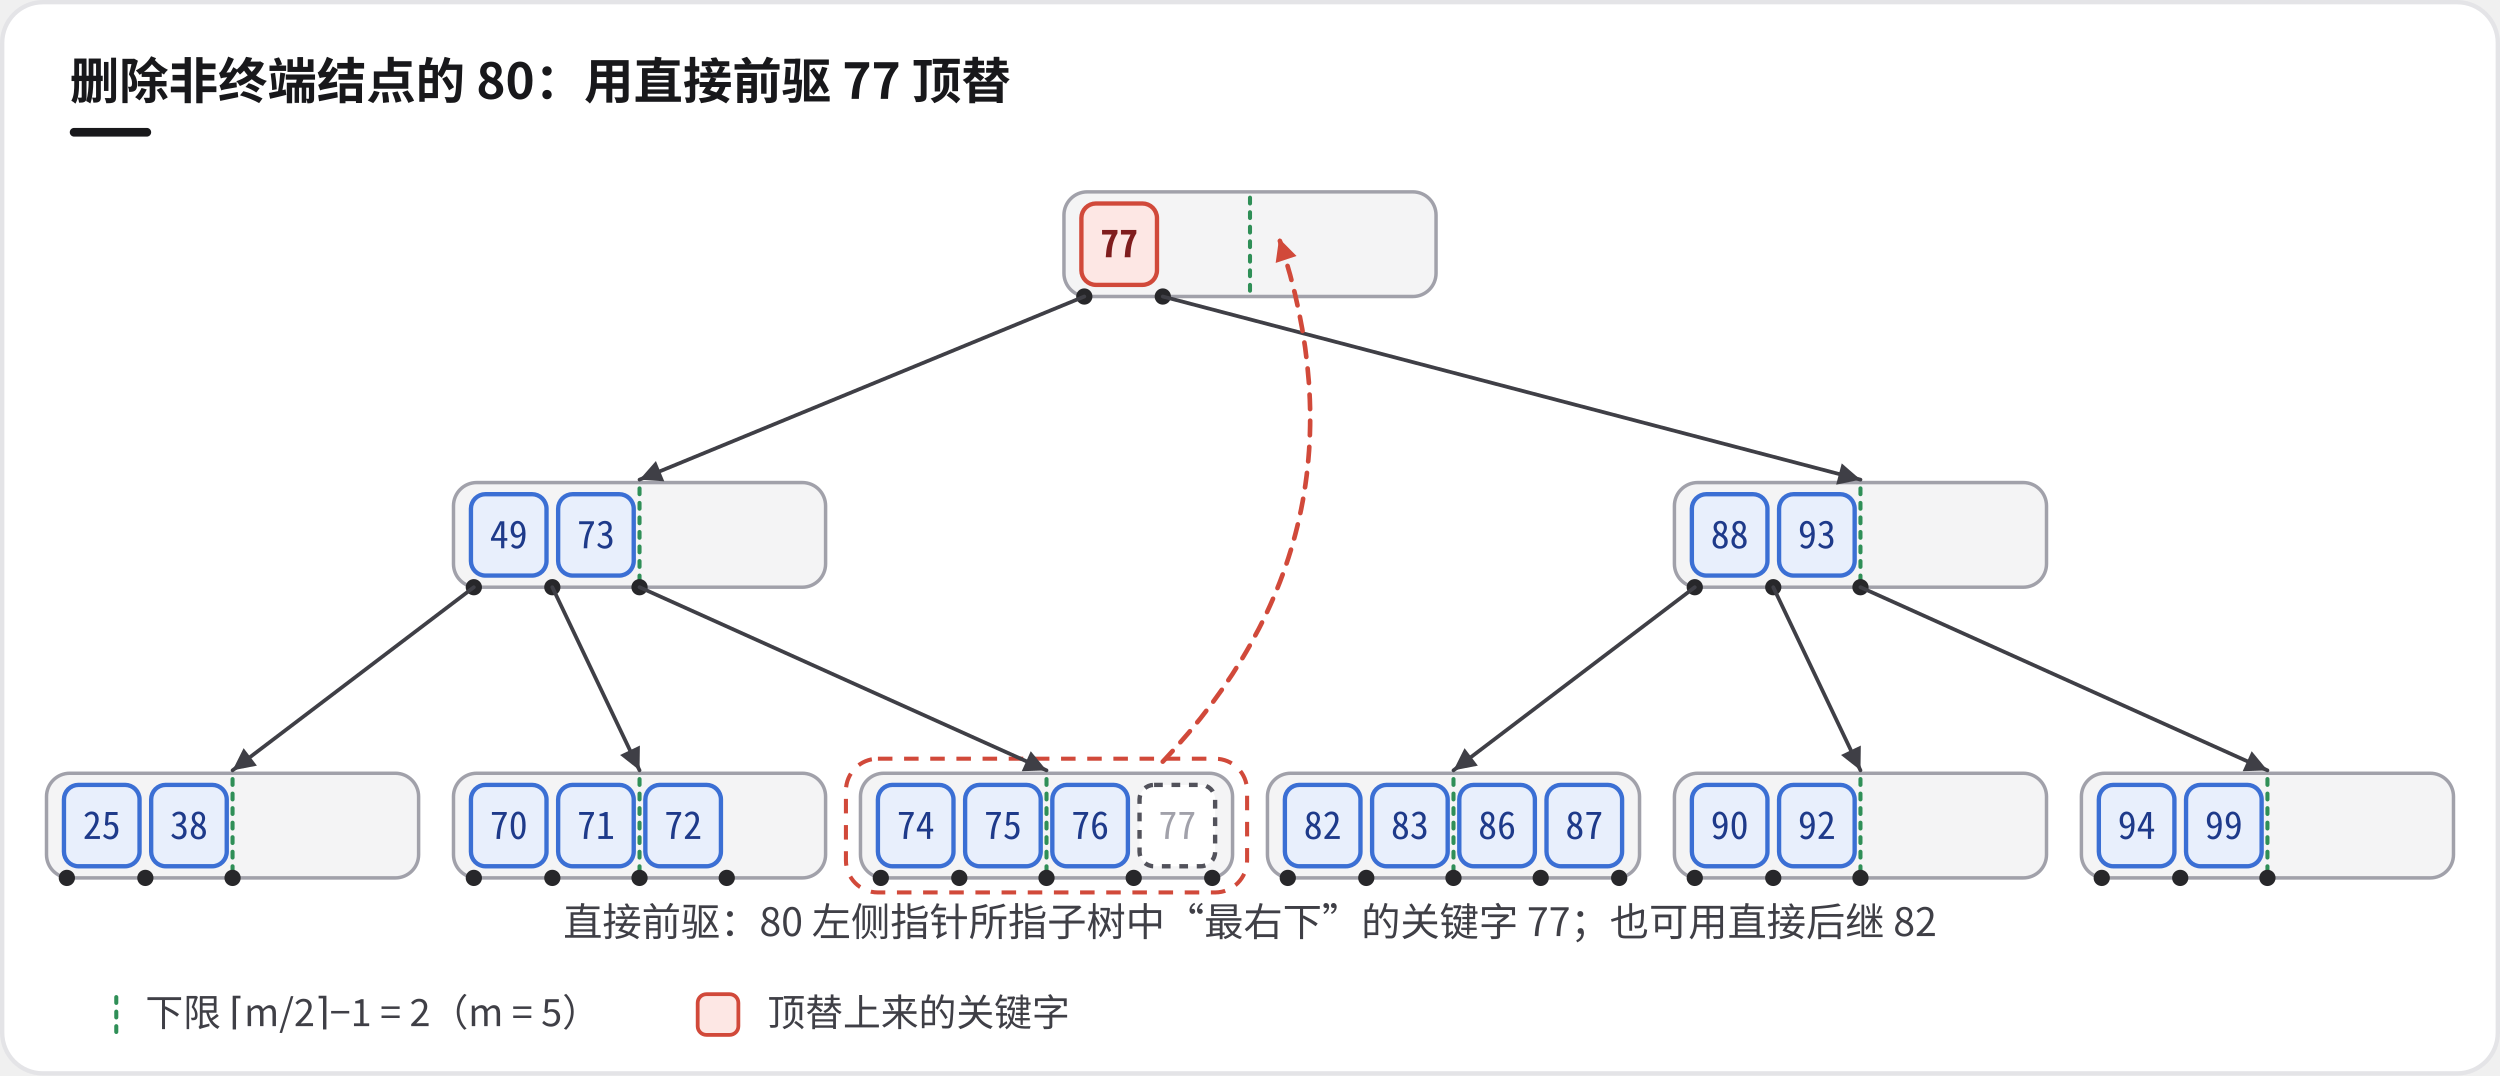
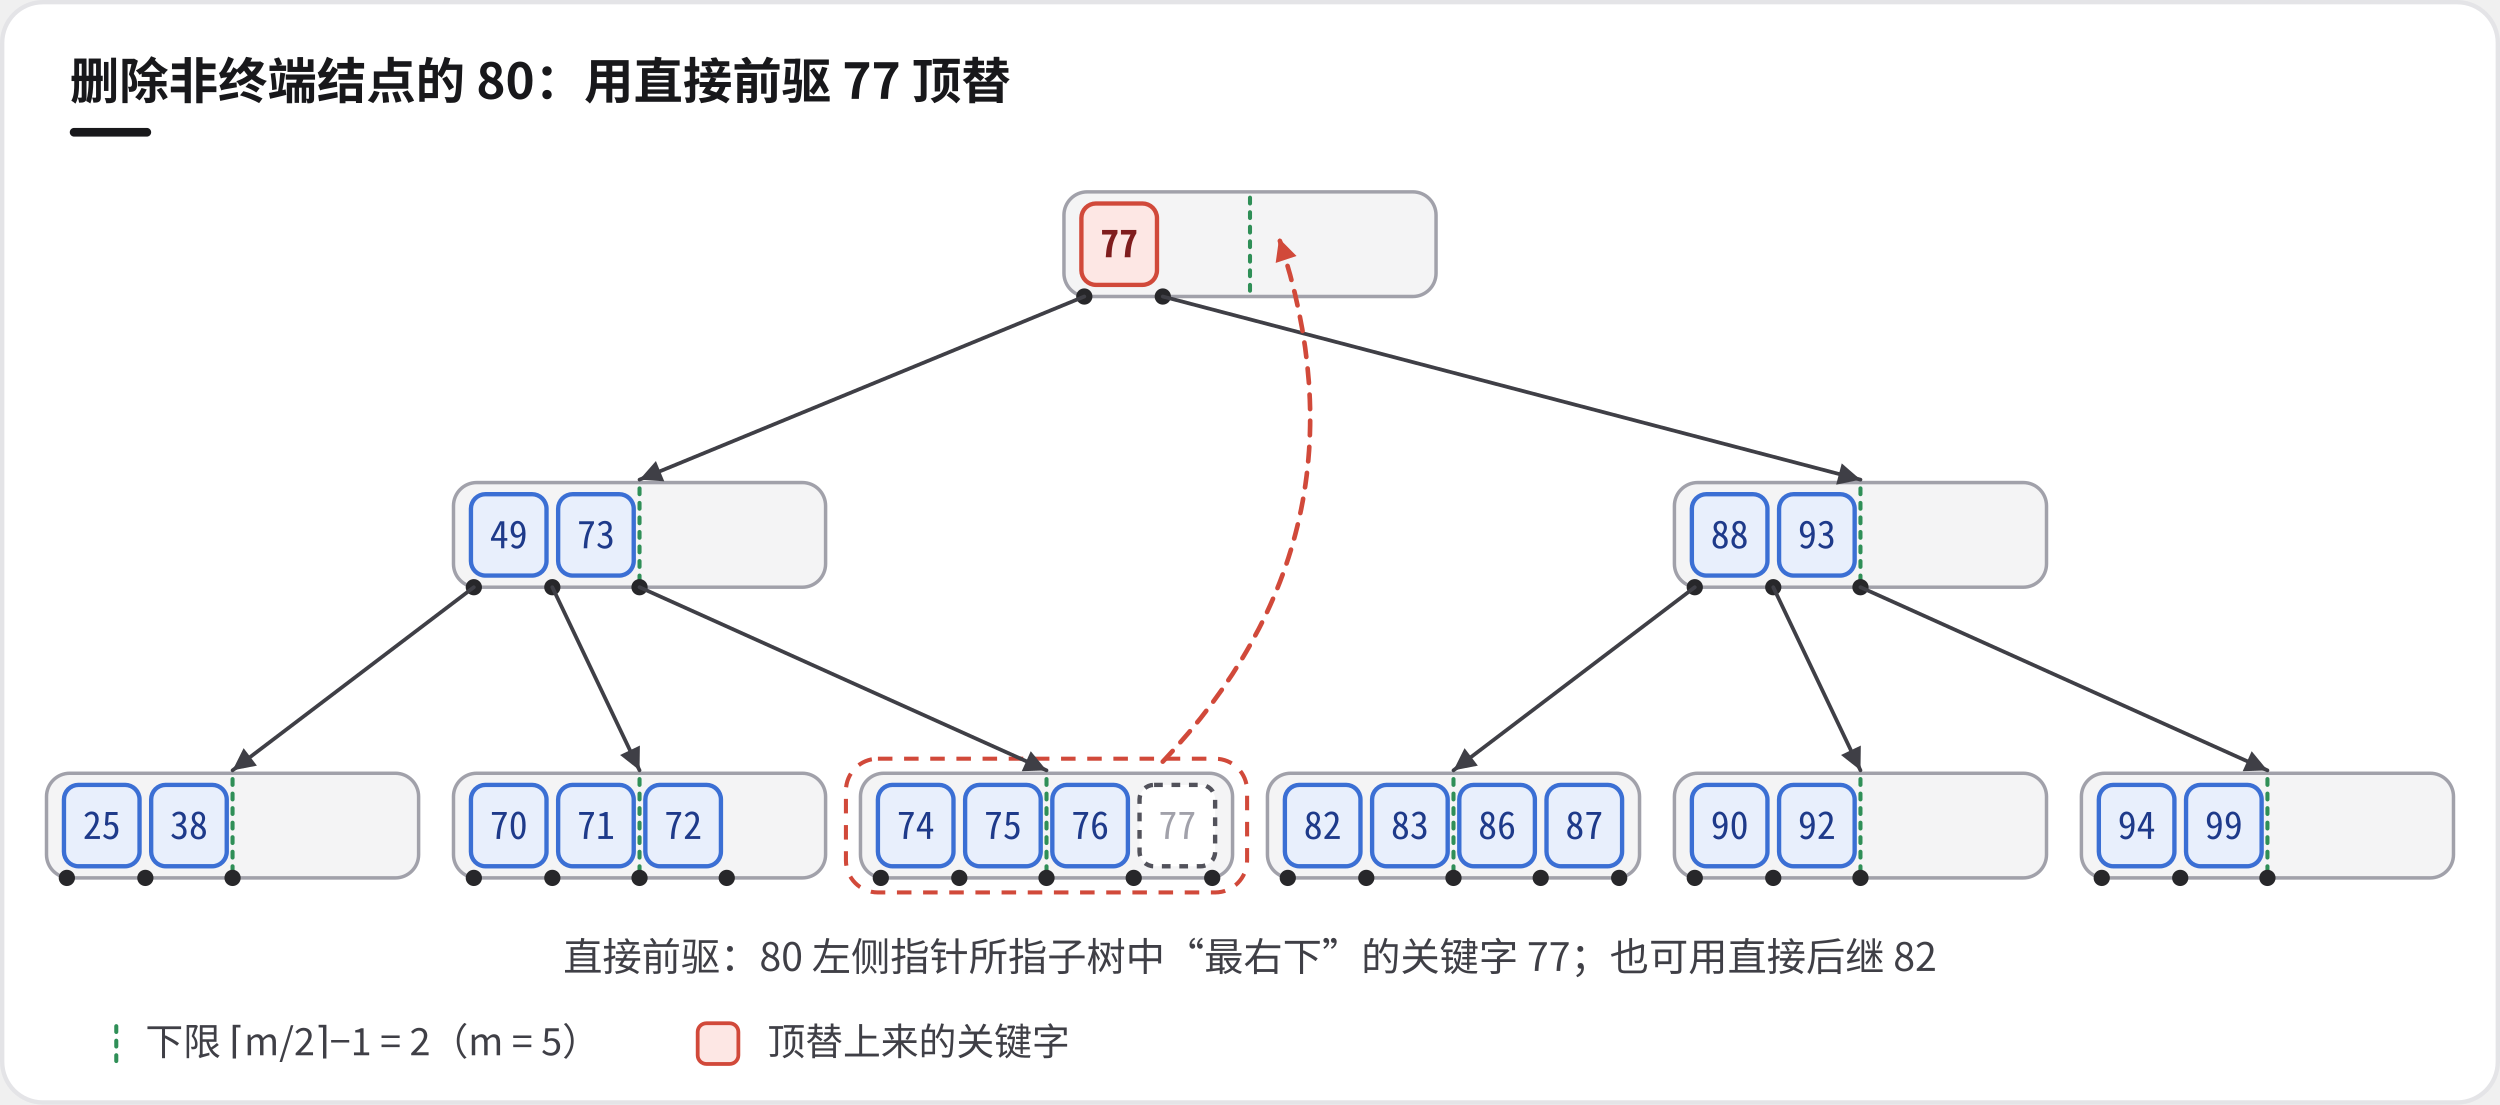
- <svg xmlns="http://www.w3.org/2000/svg" viewBox="0 0 860 370" width="860" height="370" font-family="'PingFang SC','Hiragino Sans GB','Microsoft YaHei','Noto Sans CJK SC','Source Han Sans SC',system-ui,sans-serif" font-size="15" xml:space="preserve" style="white-space:pre" role="img" aria-label="B 树删除非终端结点关键字：用直接前驱或直接后继顶替">
+ <svg xmlns="http://www.w3.org/2000/svg" viewBox="0 0 860 380" width="860" height="380" font-family="'PingFang SC','Hiragino Sans GB','Microsoft YaHei','Noto Sans CJK SC','Source Han Sans SC',system-ui,sans-serif" font-size="15" xml:space="preserve" style="white-space:pre" role="img" aria-label="B 树删除非终端结点关键字：用直接前驱或直接后继顶替">
  <defs>
    <marker id="a3f3f46" viewBox="0 0 10 10" refX="8.5" refY="5" markerWidth="9" markerHeight="9" orient="auto" markerUnits="userSpaceOnUse">
      <path d="M0 0.8L8.5 5 0 9.2z" fill="#3f3f46" />
    </marker>
    <marker id="ad1493a" viewBox="0 0 10 10" refX="8.5" refY="5" markerWidth="9" markerHeight="9" orient="auto" markerUnits="userSpaceOnUse">
      <path d="M0 0.8L8.5 5 0 9.2z" fill="#d1493a" />
    </marker>
  </defs>
-   <rect x="0.75" y="0.75" width="858.5" height="368.5" rx="14" fill="#ffffff" stroke="#e4e4e7" stroke-width="1.5" />
+   <rect x="0.75" y="0.75" width="858.5" height="378.5" rx="14" fill="#ffffff" stroke="#e4e4e7" stroke-width="1.5" />
  <text x="24" y="34" font-size="17" fill="#18181b" font-weight="700">删除非终端结点的 80：用直接前驱 77 顶替</text>
  <rect x="24" y="44" width="28" height="3" rx="1.5" fill="#18181b" />
  <rect x="16" y="266" width="128" height="36" rx="8" fill="#f4f4f5" stroke="#a1a1aa" stroke-width="1.2" />
  <rect x="22" y="270" width="26" height="28" rx="5" fill="#e8effc" stroke="#3b6fd4" stroke-width="1.5" />
  <text x="35" y="288.6" font-size="13" fill="#1e3a8a" text-anchor="middle" font-family="'JetBrains Mono','SF Mono',Menlo,Consolas,'Noto Sans Mono CJK SC',monospace">25</text>
  <rect x="52" y="270" width="26" height="28" rx="5" fill="#e8effc" stroke="#3b6fd4" stroke-width="1.5" />
  <text x="65" y="288.6" font-size="13" fill="#1e3a8a" text-anchor="middle" font-family="'JetBrains Mono','SF Mono',Menlo,Consolas,'Noto Sans Mono CJK SC',monospace">38</text>
  <path d="M80 268L80 300" fill="none" stroke="#2f8f57" stroke-width="1.4" stroke-linecap="round" stroke-linejoin="round" stroke-dasharray="2 3" />
  <circle cx="23" cy="302" r="2.8" fill="#27272a" stroke="#27272a" stroke-width="0" />
  <circle cx="50" cy="302" r="2.8" fill="#27272a" stroke="#27272a" stroke-width="0" />
  <circle cx="80" cy="302" r="2.8" fill="#27272a" stroke="#27272a" stroke-width="0" />
  <rect x="156" y="266" width="128" height="36" rx="8" fill="#f4f4f5" stroke="#a1a1aa" stroke-width="1.2" />
  <rect x="162" y="270" width="26" height="28" rx="5" fill="#e8effc" stroke="#3b6fd4" stroke-width="1.5" />
  <text x="175" y="288.6" font-size="13" fill="#1e3a8a" text-anchor="middle" font-family="'JetBrains Mono','SF Mono',Menlo,Consolas,'Noto Sans Mono CJK SC',monospace">70</text>
  <rect x="192" y="270" width="26" height="28" rx="5" fill="#e8effc" stroke="#3b6fd4" stroke-width="1.5" />
  <text x="205" y="288.6" font-size="13" fill="#1e3a8a" text-anchor="middle" font-family="'JetBrains Mono','SF Mono',Menlo,Consolas,'Noto Sans Mono CJK SC',monospace">71</text>
  <rect x="222" y="270" width="26" height="28" rx="5" fill="#e8effc" stroke="#3b6fd4" stroke-width="1.5" />
  <text x="235" y="288.6" font-size="13" fill="#1e3a8a" text-anchor="middle" font-family="'JetBrains Mono','SF Mono',Menlo,Consolas,'Noto Sans Mono CJK SC',monospace">72</text>
  <path d="M220 268L220 300" fill="none" stroke="#2f8f57" stroke-width="1.4" stroke-linecap="round" stroke-linejoin="round" stroke-dasharray="2 3" />
  <circle cx="163" cy="302" r="2.8" fill="#27272a" stroke="#27272a" stroke-width="0" />
  <circle cx="190" cy="302" r="2.8" fill="#27272a" stroke="#27272a" stroke-width="0" />
  <circle cx="220" cy="302" r="2.8" fill="#27272a" stroke="#27272a" stroke-width="0" />
  <circle cx="250" cy="302" r="2.8" fill="#27272a" stroke="#27272a" stroke-width="0" />
  <rect x="291" y="261" width="138" height="46" rx="11" fill="none" stroke="#d1493a" stroke-width="1.4" stroke-dasharray="5 4" />
  <rect x="296" y="266" width="128" height="36" rx="8" fill="#f4f4f5" stroke="#a1a1aa" stroke-width="1.2" />
  <rect x="302" y="270" width="26" height="28" rx="5" fill="#e8effc" stroke="#3b6fd4" stroke-width="1.5" />
  <text x="315" y="288.6" font-size="13" fill="#1e3a8a" text-anchor="middle" font-family="'JetBrains Mono','SF Mono',Menlo,Consolas,'Noto Sans Mono CJK SC',monospace">74</text>
  <rect x="332" y="270" width="26" height="28" rx="5" fill="#e8effc" stroke="#3b6fd4" stroke-width="1.5" />
  <text x="345" y="288.6" font-size="13" fill="#1e3a8a" text-anchor="middle" font-family="'JetBrains Mono','SF Mono',Menlo,Consolas,'Noto Sans Mono CJK SC',monospace">75</text>
  <rect x="362" y="270" width="26" height="28" rx="5" fill="#e8effc" stroke="#3b6fd4" stroke-width="1.5" />
  <text x="375" y="288.6" font-size="13" fill="#1e3a8a" text-anchor="middle" font-family="'JetBrains Mono','SF Mono',Menlo,Consolas,'Noto Sans Mono CJK SC',monospace">76</text>
  <rect x="392" y="270" width="26" height="28" rx="5" fill="#ffffff" stroke="#52525b" stroke-width="1.5" stroke-dasharray="3 3" />
  <text x="405" y="288.6" font-size="13" fill="#a1a1aa" text-anchor="middle" font-family="'JetBrains Mono','SF Mono',Menlo,Consolas,'Noto Sans Mono CJK SC',monospace">77</text>
  <path d="M360 268L360 300" fill="none" stroke="#2f8f57" stroke-width="1.4" stroke-linecap="round" stroke-linejoin="round" stroke-dasharray="2 3" />
  <circle cx="303" cy="302" r="2.8" fill="#27272a" stroke="#27272a" stroke-width="0" />
  <circle cx="330" cy="302" r="2.8" fill="#27272a" stroke="#27272a" stroke-width="0" />
  <circle cx="360" cy="302" r="2.8" fill="#27272a" stroke="#27272a" stroke-width="0" />
  <circle cx="390" cy="302" r="2.8" fill="#27272a" stroke="#27272a" stroke-width="0" />
  <circle cx="417" cy="302" r="2.8" fill="#27272a" stroke="#27272a" stroke-width="0" />
  <rect x="156" y="166" width="128" height="36" rx="8" fill="#f4f4f5" stroke="#a1a1aa" stroke-width="1.2" />
  <rect x="162" y="170" width="26" height="28" rx="5" fill="#e8effc" stroke="#3b6fd4" stroke-width="1.5" />
  <text x="175" y="188.6" font-size="13" fill="#1e3a8a" text-anchor="middle" font-family="'JetBrains Mono','SF Mono',Menlo,Consolas,'Noto Sans Mono CJK SC',monospace">49</text>
  <rect x="192" y="170" width="26" height="28" rx="5" fill="#e8effc" stroke="#3b6fd4" stroke-width="1.5" />
  <text x="205" y="188.6" font-size="13" fill="#1e3a8a" text-anchor="middle" font-family="'JetBrains Mono','SF Mono',Menlo,Consolas,'Noto Sans Mono CJK SC',monospace">73</text>
  <path d="M220 168L220 200" fill="none" stroke="#2f8f57" stroke-width="1.4" stroke-linecap="round" stroke-linejoin="round" stroke-dasharray="2 3" />
  <circle cx="163" cy="202" r="2.8" fill="#27272a" stroke="#27272a" stroke-width="0" />
  <circle cx="190" cy="202" r="2.8" fill="#27272a" stroke="#27272a" stroke-width="0" />
  <circle cx="220" cy="202" r="2.8" fill="#27272a" stroke="#27272a" stroke-width="0" />
  <path d="M163 202L80 265" fill="none" stroke="#3f3f46" stroke-width="1.3" stroke-linecap="round" stroke-linejoin="round" marker-end="url(#a3f3f46)" />
  <path d="M190 202L220 265" fill="none" stroke="#3f3f46" stroke-width="1.3" stroke-linecap="round" stroke-linejoin="round" marker-end="url(#a3f3f46)" />
  <path d="M220 202L360 265" fill="none" stroke="#3f3f46" stroke-width="1.3" stroke-linecap="round" stroke-linejoin="round" marker-end="url(#a3f3f46)" />
  <rect x="436" y="266" width="128" height="36" rx="8" fill="#f4f4f5" stroke="#a1a1aa" stroke-width="1.2" />
  <rect x="442" y="270" width="26" height="28" rx="5" fill="#e8effc" stroke="#3b6fd4" stroke-width="1.5" />
  <text x="455" y="288.6" font-size="13" fill="#1e3a8a" text-anchor="middle" font-family="'JetBrains Mono','SF Mono',Menlo,Consolas,'Noto Sans Mono CJK SC',monospace">82</text>
  <rect x="472" y="270" width="26" height="28" rx="5" fill="#e8effc" stroke="#3b6fd4" stroke-width="1.5" />
  <text x="485" y="288.6" font-size="13" fill="#1e3a8a" text-anchor="middle" font-family="'JetBrains Mono','SF Mono',Menlo,Consolas,'Noto Sans Mono CJK SC',monospace">83</text>
  <rect x="502" y="270" width="26" height="28" rx="5" fill="#e8effc" stroke="#3b6fd4" stroke-width="1.5" />
  <text x="515" y="288.6" font-size="13" fill="#1e3a8a" text-anchor="middle" font-family="'JetBrains Mono','SF Mono',Menlo,Consolas,'Noto Sans Mono CJK SC',monospace">86</text>
  <rect x="532" y="270" width="26" height="28" rx="5" fill="#e8effc" stroke="#3b6fd4" stroke-width="1.5" />
  <text x="545" y="288.6" font-size="13" fill="#1e3a8a" text-anchor="middle" font-family="'JetBrains Mono','SF Mono',Menlo,Consolas,'Noto Sans Mono CJK SC',monospace">87</text>
  <path d="M500 268L500 300" fill="none" stroke="#2f8f57" stroke-width="1.4" stroke-linecap="round" stroke-linejoin="round" stroke-dasharray="2 3" />
  <circle cx="443" cy="302" r="2.8" fill="#27272a" stroke="#27272a" stroke-width="0" />
  <circle cx="470" cy="302" r="2.8" fill="#27272a" stroke="#27272a" stroke-width="0" />
  <circle cx="500" cy="302" r="2.8" fill="#27272a" stroke="#27272a" stroke-width="0" />
  <circle cx="530" cy="302" r="2.8" fill="#27272a" stroke="#27272a" stroke-width="0" />
  <circle cx="557" cy="302" r="2.8" fill="#27272a" stroke="#27272a" stroke-width="0" />
  <rect x="576" y="266" width="128" height="36" rx="8" fill="#f4f4f5" stroke="#a1a1aa" stroke-width="1.2" />
  <rect x="582" y="270" width="26" height="28" rx="5" fill="#e8effc" stroke="#3b6fd4" stroke-width="1.5" />
  <text x="595" y="288.6" font-size="13" fill="#1e3a8a" text-anchor="middle" font-family="'JetBrains Mono','SF Mono',Menlo,Consolas,'Noto Sans Mono CJK SC',monospace">90</text>
  <rect x="612" y="270" width="26" height="28" rx="5" fill="#e8effc" stroke="#3b6fd4" stroke-width="1.5" />
  <text x="625" y="288.6" font-size="13" fill="#1e3a8a" text-anchor="middle" font-family="'JetBrains Mono','SF Mono',Menlo,Consolas,'Noto Sans Mono CJK SC',monospace">92</text>
  <path d="M640 268L640 300" fill="none" stroke="#2f8f57" stroke-width="1.4" stroke-linecap="round" stroke-linejoin="round" stroke-dasharray="2 3" />
  <circle cx="583" cy="302" r="2.8" fill="#27272a" stroke="#27272a" stroke-width="0" />
  <circle cx="610" cy="302" r="2.8" fill="#27272a" stroke="#27272a" stroke-width="0" />
  <circle cx="640" cy="302" r="2.8" fill="#27272a" stroke="#27272a" stroke-width="0" />
  <rect x="716" y="266" width="128" height="36" rx="8" fill="#f4f4f5" stroke="#a1a1aa" stroke-width="1.2" />
  <rect x="722" y="270" width="26" height="28" rx="5" fill="#e8effc" stroke="#3b6fd4" stroke-width="1.5" />
  <text x="735" y="288.6" font-size="13" fill="#1e3a8a" text-anchor="middle" font-family="'JetBrains Mono','SF Mono',Menlo,Consolas,'Noto Sans Mono CJK SC',monospace">94</text>
  <rect x="752" y="270" width="26" height="28" rx="5" fill="#e8effc" stroke="#3b6fd4" stroke-width="1.5" />
  <text x="765" y="288.6" font-size="13" fill="#1e3a8a" text-anchor="middle" font-family="'JetBrains Mono','SF Mono',Menlo,Consolas,'Noto Sans Mono CJK SC',monospace">99</text>
  <path d="M780 268L780 300" fill="none" stroke="#2f8f57" stroke-width="1.4" stroke-linecap="round" stroke-linejoin="round" stroke-dasharray="2 3" />
  <circle cx="723" cy="302" r="2.8" fill="#27272a" stroke="#27272a" stroke-width="0" />
  <circle cx="750" cy="302" r="2.8" fill="#27272a" stroke="#27272a" stroke-width="0" />
  <circle cx="780" cy="302" r="2.8" fill="#27272a" stroke="#27272a" stroke-width="0" />
  <rect x="576" y="166" width="128" height="36" rx="8" fill="#f4f4f5" stroke="#a1a1aa" stroke-width="1.2" />
  <rect x="582" y="170" width="26" height="28" rx="5" fill="#e8effc" stroke="#3b6fd4" stroke-width="1.5" />
  <text x="595" y="188.6" font-size="13" fill="#1e3a8a" text-anchor="middle" font-family="'JetBrains Mono','SF Mono',Menlo,Consolas,'Noto Sans Mono CJK SC',monospace">88</text>
  <rect x="612" y="170" width="26" height="28" rx="5" fill="#e8effc" stroke="#3b6fd4" stroke-width="1.5" />
  <text x="625" y="188.6" font-size="13" fill="#1e3a8a" text-anchor="middle" font-family="'JetBrains Mono','SF Mono',Menlo,Consolas,'Noto Sans Mono CJK SC',monospace">93</text>
  <path d="M640 168L640 200" fill="none" stroke="#2f8f57" stroke-width="1.4" stroke-linecap="round" stroke-linejoin="round" stroke-dasharray="2 3" />
  <circle cx="583" cy="202" r="2.8" fill="#27272a" stroke="#27272a" stroke-width="0" />
  <circle cx="610" cy="202" r="2.8" fill="#27272a" stroke="#27272a" stroke-width="0" />
  <circle cx="640" cy="202" r="2.8" fill="#27272a" stroke="#27272a" stroke-width="0" />
  <path d="M583 202L500 265" fill="none" stroke="#3f3f46" stroke-width="1.3" stroke-linecap="round" stroke-linejoin="round" marker-end="url(#a3f3f46)" />
  <path d="M610 202L640 265" fill="none" stroke="#3f3f46" stroke-width="1.3" stroke-linecap="round" stroke-linejoin="round" marker-end="url(#a3f3f46)" />
  <path d="M640 202L780 265" fill="none" stroke="#3f3f46" stroke-width="1.3" stroke-linecap="round" stroke-linejoin="round" marker-end="url(#a3f3f46)" />
  <rect x="366" y="66" width="128" height="36" rx="8" fill="#f4f4f5" stroke="#a1a1aa" stroke-width="1.2" />
  <rect x="372" y="70" width="26" height="28" rx="5" fill="#fde7e4" stroke="#d1493a" stroke-width="1.5" />
  <text x="385" y="88.5" font-size="13" fill="#7f1d1d" text-anchor="middle" font-weight="700" font-family="'JetBrains Mono','SF Mono',Menlo,Consolas,'Noto Sans Mono CJK SC',monospace">77</text>
  <path d="M430 68L430 100" fill="none" stroke="#2f8f57" stroke-width="1.4" stroke-linecap="round" stroke-linejoin="round" stroke-dasharray="2 3" />
  <circle cx="373" cy="102" r="2.8" fill="#27272a" stroke="#27272a" stroke-width="0" />
  <circle cx="400" cy="102" r="2.8" fill="#27272a" stroke="#27272a" stroke-width="0" />
  <path d="M373 102L220 165" fill="none" stroke="#3f3f46" stroke-width="1.3" stroke-linecap="round" stroke-linejoin="round" marker-end="url(#a3f3f46)" />
  <path d="M400 102L640 165" fill="none" stroke="#3f3f46" stroke-width="1.3" stroke-linecap="round" stroke-linejoin="round" marker-end="url(#a3f3f46)" />
  <path d="M400 262Q474 184 440 82" fill="none" stroke="#d1493a" stroke-width="1.6" stroke-linecap="round" stroke-linejoin="round" stroke-dasharray="5 4" marker-end="url(#ad1493a)" />
-   <text x="430" y="322" font-size="13.5" fill="#3f3f46" text-anchor="middle">直接前驱：80 左侧指针所指子树中“最右下”的关键字 77；也可用直接后继 82</text>
-   <path d="M40 343L40 357" fill="none" stroke="#2f8f57" stroke-width="1.4" stroke-linecap="round" stroke-linejoin="round" stroke-dasharray="2 3" />
-   <text x="50" y="353" font-size="13" fill="#3f3f46">下限 ⌈m/2⌉−1 = 2（m = 5）</text>
-   <rect x="240" y="342" width="14" height="14" rx="3" fill="#fde7e4" stroke="#d1493a" stroke-width="1.3" />
-   <text x="264" y="353" font-size="13" fill="#3f3f46">顶替上来的关键字</text>
+   <text x="430" y="334" font-size="13.5" fill="#3f3f46" text-anchor="middle">直接前驱：80 左侧指针所指子树中“最右下”的关键字 77；也可用直接后继 82</text>
+   <path d="M40 353L40 367" fill="none" stroke="#2f8f57" stroke-width="1.4" stroke-linecap="round" stroke-linejoin="round" stroke-dasharray="2 3" />
+   <text x="50" y="363" font-size="13" fill="#3f3f46">下限 ⌈m/2⌉−1 = 2（m = 5）</text>
+   <rect x="240" y="352" width="14" height="14" rx="3" fill="#fde7e4" stroke="#d1493a" stroke-width="1.3" />
+   <text x="264" y="363" font-size="13" fill="#3f3f46">顶替上来的关键字</text>
</svg>
